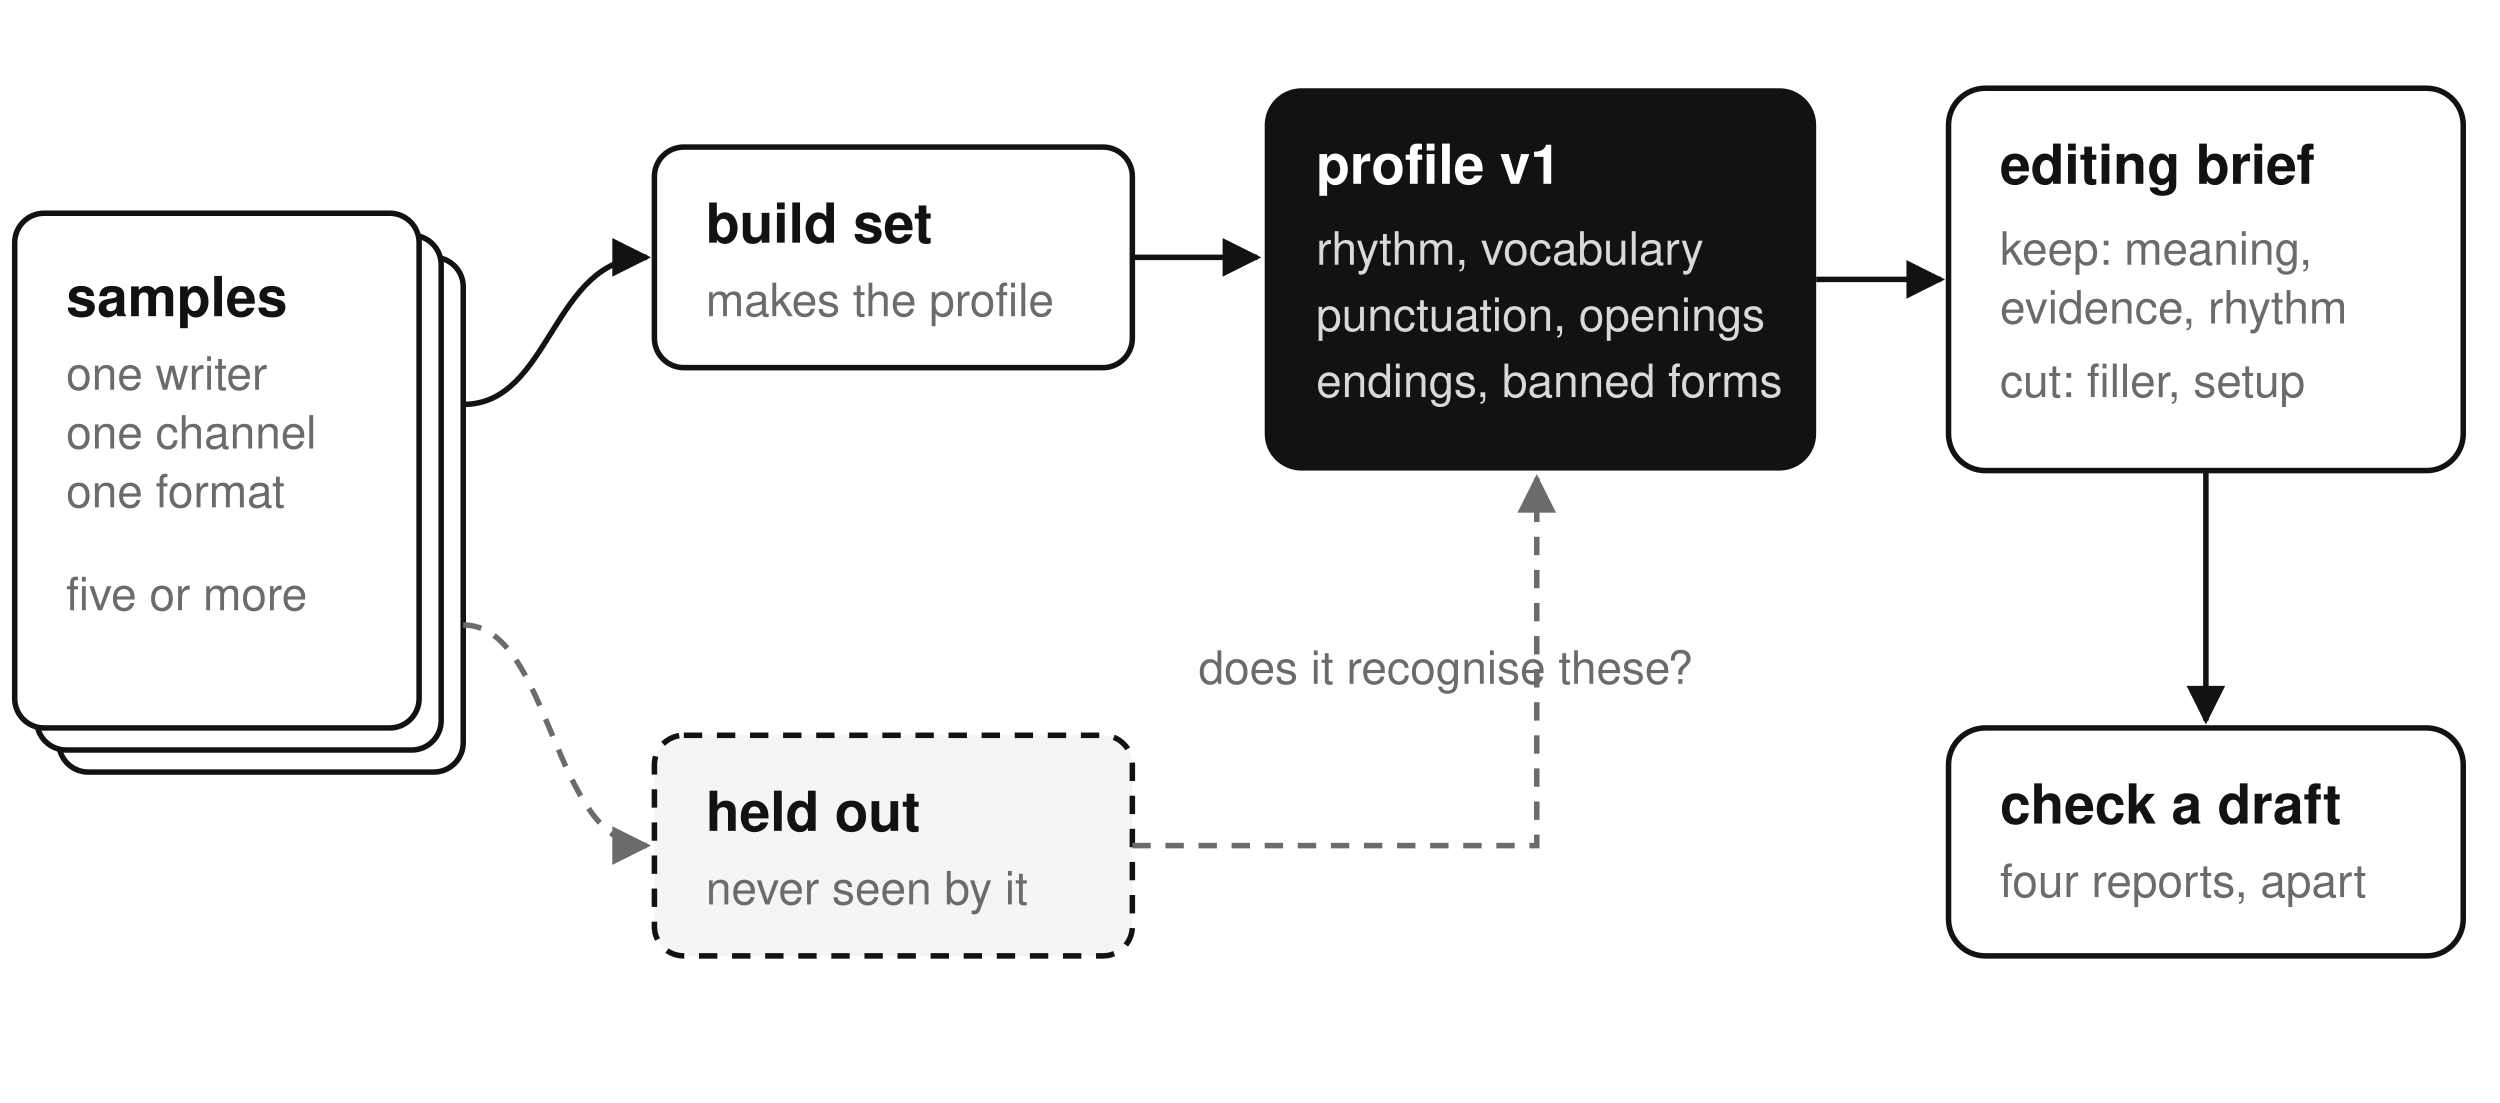
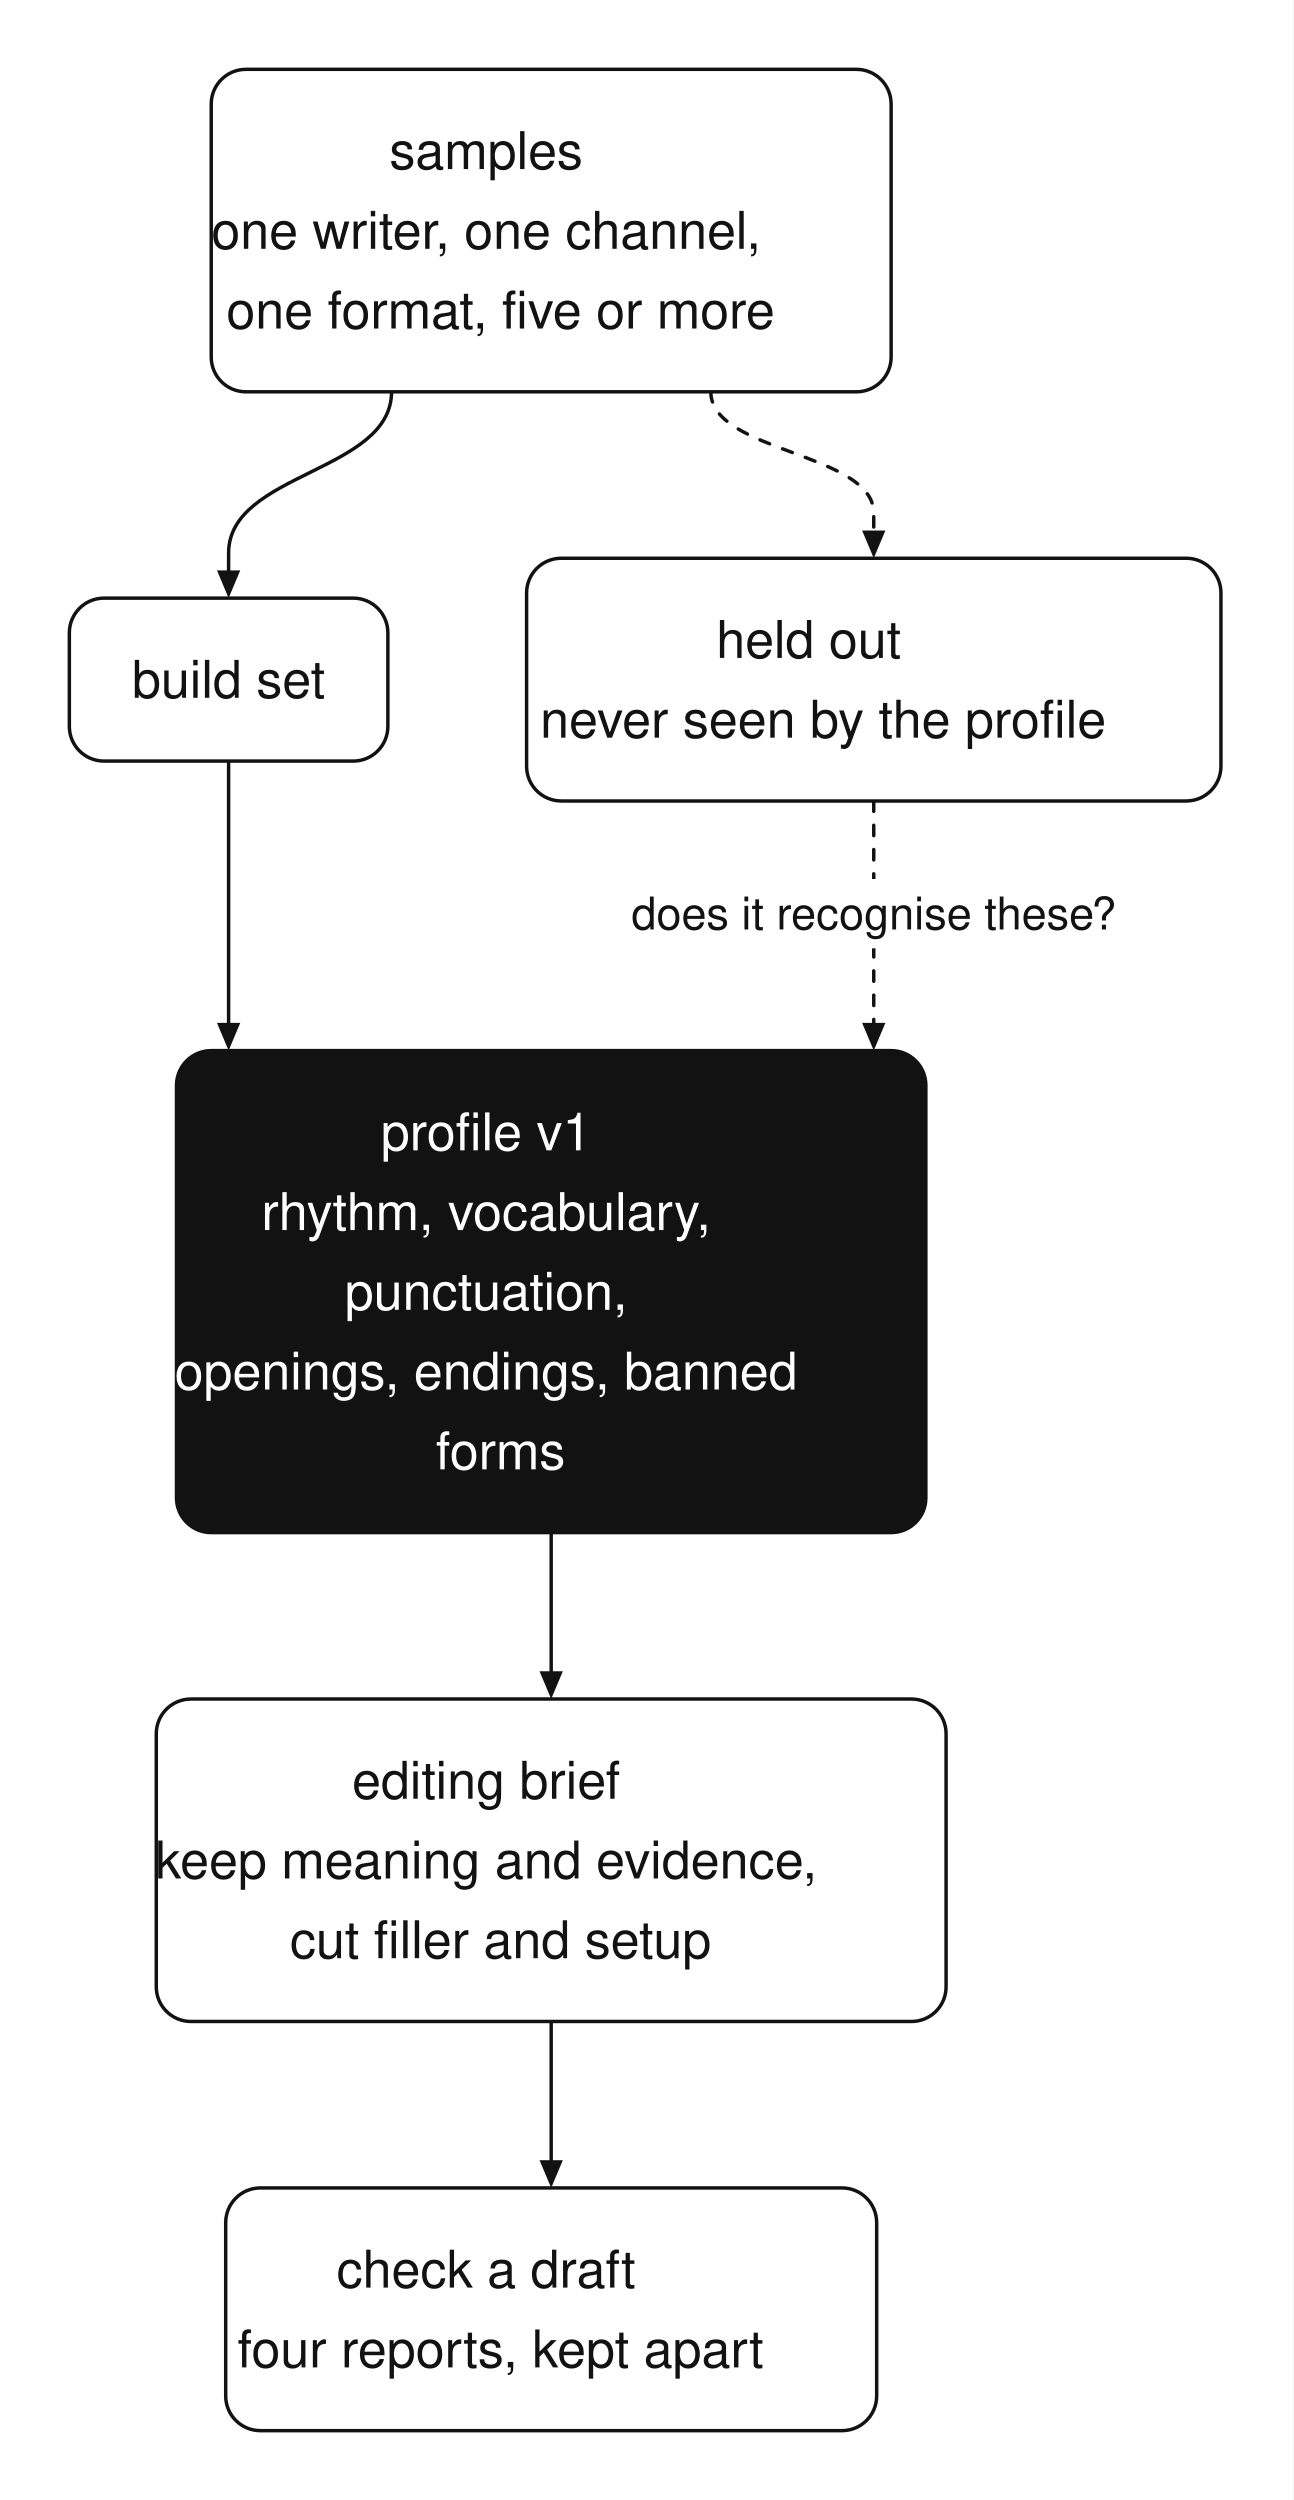
- <svg xmlns="http://www.w3.org/2000/svg" font-family="'Google Sans', -apple-system, 'Segoe UI', Helvetica, Arial, sans-serif" id="fig-voice-pipeline" viewBox="0 0 680 300" role="img" aria-labelledby="vp-t">
-   <rect class="paper" x="0" y="0" width="100%" height="100%" fill="#ffffff" />
-   <style>
-     #fig-voice-pipeline .box { fill: #ffffff; stroke: #121212; stroke-width: 1.5; }
-     #fig-voice-pipeline .ink { fill: #121212; }
-     #fig-voice-pipeline .wash { fill: #f5f5f5; stroke: #121212; stroke-width: 1.5; stroke-dasharray: 5 4; }
-     #fig-voice-pipeline .t { font-size: 15px; font-weight: 700; fill: #121212; }
-     #fig-voice-pipeline .tw { font-size: 15px; font-weight: 700; fill: #ffffff; }
-     #fig-voice-pipeline .s { font-size: 12.5px; fill: #6b6b6b; }
-     #fig-voice-pipeline .sw { font-size: 12.5px; fill: #d9d9d9; }
-     #fig-voice-pipeline .line { stroke: #121212; stroke-width: 1.5; fill: none; }
-     #fig-voice-pipeline .dash { stroke: #6b6b6b; stroke-width: 1.5; fill: none; stroke-dasharray: 5 4; }
-   </style>
-   <defs>
-     <marker id="vp-a" viewBox="0 0 10 10" refX="9" refY="5" markerWidth="7" markerHeight="7" orient="auto">
-       <path d="M0,0 L10,5 L0,10 z" fill="#121212" />
-     </marker>
-     <marker id="vp-g" viewBox="0 0 10 10" refX="9" refY="5" markerWidth="7" markerHeight="7" orient="auto">
-       <path d="M0,0 L10,5 L0,10 z" fill="#6b6b6b" />
-     </marker>
-   </defs>
-   <g>
-     <rect class="box" x="16" y="70" width="110" height="140" rx="8" />
-     <rect class="box" x="10" y="64" width="110" height="140" rx="8" />
-     <rect class="box" x="4" y="58" width="110" height="140" rx="8" />
-     <text class="t" x="18" y="86">samples</text>
-     <text class="s" x="18" y="106">one writer</text>
-     <text class="s" x="18" y="122">one channel</text>
-     <text class="s" x="18" y="138">one format</text>
-     <text class="s" x="18" y="166">five or more</text>
+ <svg xmlns="http://www.w3.org/2000/svg" class="pele pele-flowchart" viewBox="0 0 373 721" width="373" height="721" style="color:#121212;font:15px sans-serif;letter-spacing:normal;word-spacing:normal;text-transform:none;direction:ltr;font-family:'Google Sans', -apple-system, 'Segoe UI', Helvetica, Arial, sans-serif" fill="#121212" role="graphics-document document" aria-roledescription="flowchart">
+   <rect class="paper" width="100%" height="100%" fill="#ffffff" />
+   <g class="pele-edges" fill="none" stroke="#121212" stroke-linecap="round">
+     <g class="pele-edge" data-id="L_S_B_0">
+       <path d="M112.92,113C112.92,136.25 65.93,136.25 65.93,159.5L65.93,165.5" />
+       <path class="pele-marker" d="M65.93,172.5L62.57,164.5L69.29,164.5Z" fill="#121212" stroke="none" />
+     </g>
+     <g class="pele-edge" data-id="L_S_H_0">
+       <path d="M205,113C205,130.5 251.99,130.5 251.99,148L251.99,154" stroke-dasharray="3 4" />
+       <path class="pele-marker" d="M251.99,161L248.63,153L255.35,153Z" fill="#121212" stroke="none" />
+     </g>
+     <g class="pele-edge" data-id="L_B_P_0">
+       <path d="M65.93,219.5L65.93,296" />
+       <path class="pele-marker" d="M65.93,303L62.57,295L69.29,295Z" fill="#121212" stroke="none" />
+     </g>
+     <g class="pele-edge" data-id="L_H_P_0">
+       <path d="M251.99,231L251.99,296" stroke-dasharray="3 4" />
+       <path class="pele-marker" d="M251.99,303L248.63,295L255.35,295Z" fill="#121212" stroke="none" />
+     </g>
+     <g class="pele-edge" data-id="L_P_E_0">
+       <path d="M158.96,442L158.96,483" />
+       <path class="pele-marker" d="M158.96,490L155.6,482L162.32,482Z" fill="#121212" stroke="none" />
+     </g>
+     <g class="pele-edge" data-id="L_E_C_0">
+       <path d="M158.96,583L158.96,624" />
+       <path class="pele-marker" d="M158.96,631L155.6,623L162.32,623Z" fill="#121212" stroke="none" />
+     </g>
  </g>
-   <path class="line" d="M126 110 C150 110 150 70 176 70" marker-end="url(#vp-a)" />
-   <path class="dash" d="M126 170 C150 170 150 230 176 230" marker-end="url(#vp-g)" />
-   <rect class="box" x="178" y="40" width="130" height="60" rx="8" />
-   <text class="t" x="192" y="66">build set</text>
-   <text class="s" x="192" y="86">makes the profile</text>
-   <rect class="wash" x="178" y="200" width="130" height="60" rx="8" />
-   <text class="t" x="192" y="226">held out</text>
-   <text class="s" x="192" y="246">never seen by it</text>
-   <path class="line" d="M308 70 H342" marker-end="url(#vp-a)" />
-   <rect class="ink" x="344" y="24" width="150" height="104" rx="10" />
-   <text class="tw" x="358" y="50">profile v1</text>
-   <text class="sw" x="358" y="72">rhythm, vocabulary</text>
-   <text class="sw" x="358" y="90">punctuation, openings</text>
-   <text class="sw" x="358" y="108">endings, banned forms</text>
-   <path class="dash" d="M308 230 H418 V130" marker-end="url(#vp-g)" />
-   <text class="s" x="326" y="186">does it recognise these?</text>
-   <path class="line" d="M494 76 H528" marker-end="url(#vp-a)" />
-   <rect class="box" x="530" y="24" width="140" height="104" rx="10" />
-   <text class="t" x="544" y="50">editing brief</text>
-   <text class="s" x="544" y="72">keep: meaning,</text>
-   <text class="s" x="544" y="88">evidence, rhythm</text>
-   <text class="s" x="544" y="108">cut: filler, setup</text>
-   <path class="line" d="M600 128 V196" marker-end="url(#vp-a)" />
-   <rect class="box" x="530" y="198" width="140" height="62" rx="10" />
-   <text class="t" x="544" y="224">check a draft</text>
-   <text class="s" x="544" y="244">four reports, apart</text>
+   <g class="pele-edge-labels" font-size="13">
+     <g class="pele-edge-label" data-id="L_H_P_0">
+       <rect x="177.53" y="253.5" width="148.91" height="20" rx="3" fill="#ffffff" />
+       <text x="251.99" y="268.05" text-anchor="middle">does it recognise these?</text>
+     </g>
+   </g>
+   <g class="pele-nodes">
+     <g class="pele-node pele-shape-rect" data-id="S" transform="translate(158.96,66.5)">
+       <rect x="-98.04" y="-46.5" width="196.08" height="93" fill="#ffffff" stroke="#121212" rx="10" ry="10" />
+       <text class="pele-label" text-anchor="middle" xml:space="preserve">
+         <tspan x="0" y="-17.75">samples</tspan>
+         <tspan x="0" y="5.25">one writer, one channel,</tspan>
+         <tspan x="0" y="28.25">one format, five or more</tspan>
+       </text>
+     </g>
+     <g class="pele-node pele-shape-rect" data-id="B" transform="translate(65.93,196)">
+       <rect x="-45.93" y="-23.5" width="91.86" height="47" fill="#ffffff" stroke="#121212" rx="10" ry="10" />
+       <text class="pele-label" x="0" y="5.25" text-anchor="middle">build set</text>
+     </g>
+     <g class="pele-node pele-shape-rect" data-id="H" transform="translate(251.99,196)">
+       <rect x="-100.12" y="-35" width="200.25" height="70" fill="#ffffff" stroke="#121212" rx="10" ry="10" />
+       <text class="pele-label" text-anchor="middle" xml:space="preserve">
+         <tspan x="0" y="-6.25">held out</tspan>
+         <tspan x="0" y="16.75">never seen by the profile</tspan>
+       </text>
+     </g>
+     <g class="pele-node pele-shape-rect ink" data-id="P" transform="translate(158.96,372.5)">
+       <rect x="-108.06" y="-69.5" width="216.12" height="139" fill="#ffffff" stroke="#121212" style="rx:10px;fill:#121212;stroke:#121212;" />
+       <text class="pele-label" style="fill:#ffffff;" text-anchor="middle" xml:space="preserve">
+         <tspan x="0" y="-40.75">profile v1</tspan>
+         <tspan x="0" y="-17.75">rhythm, vocabulary,</tspan>
+         <tspan x="0" y="5.25">punctuation,</tspan>
+         <tspan x="0" y="28.25">openings, endings, banned</tspan>
+         <tspan x="0" y="51.25">forms</tspan>
+       </text>
+     </g>
+     <g class="pele-node pele-shape-rect" data-id="E" transform="translate(158.96,536.5)">
+       <rect x="-113.89" y="-46.5" width="227.78" height="93" fill="#ffffff" stroke="#121212" rx="10" ry="10" />
+       <text class="pele-label" text-anchor="middle" xml:space="preserve">
+         <tspan x="0" y="-17.75">editing brief</tspan>
+         <tspan x="0" y="5.25">keep meaning and evidence,</tspan>
+         <tspan x="0" y="28.25">cut filler and setup</tspan>
+       </text>
+     </g>
+     <g class="pele-node pele-shape-rect" data-id="C" transform="translate(158.96,666)">
+       <rect x="-93.87" y="-35" width="187.74" height="70" fill="#ffffff" stroke="#121212" rx="10" ry="10" />
+       <text class="pele-label" text-anchor="middle" xml:space="preserve">
+         <tspan x="0" y="-6.25">check a draft</tspan>
+         <tspan x="0" y="16.75">four reports, kept apart</tspan>
+       </text>
+     </g>
+   </g>
</svg>
